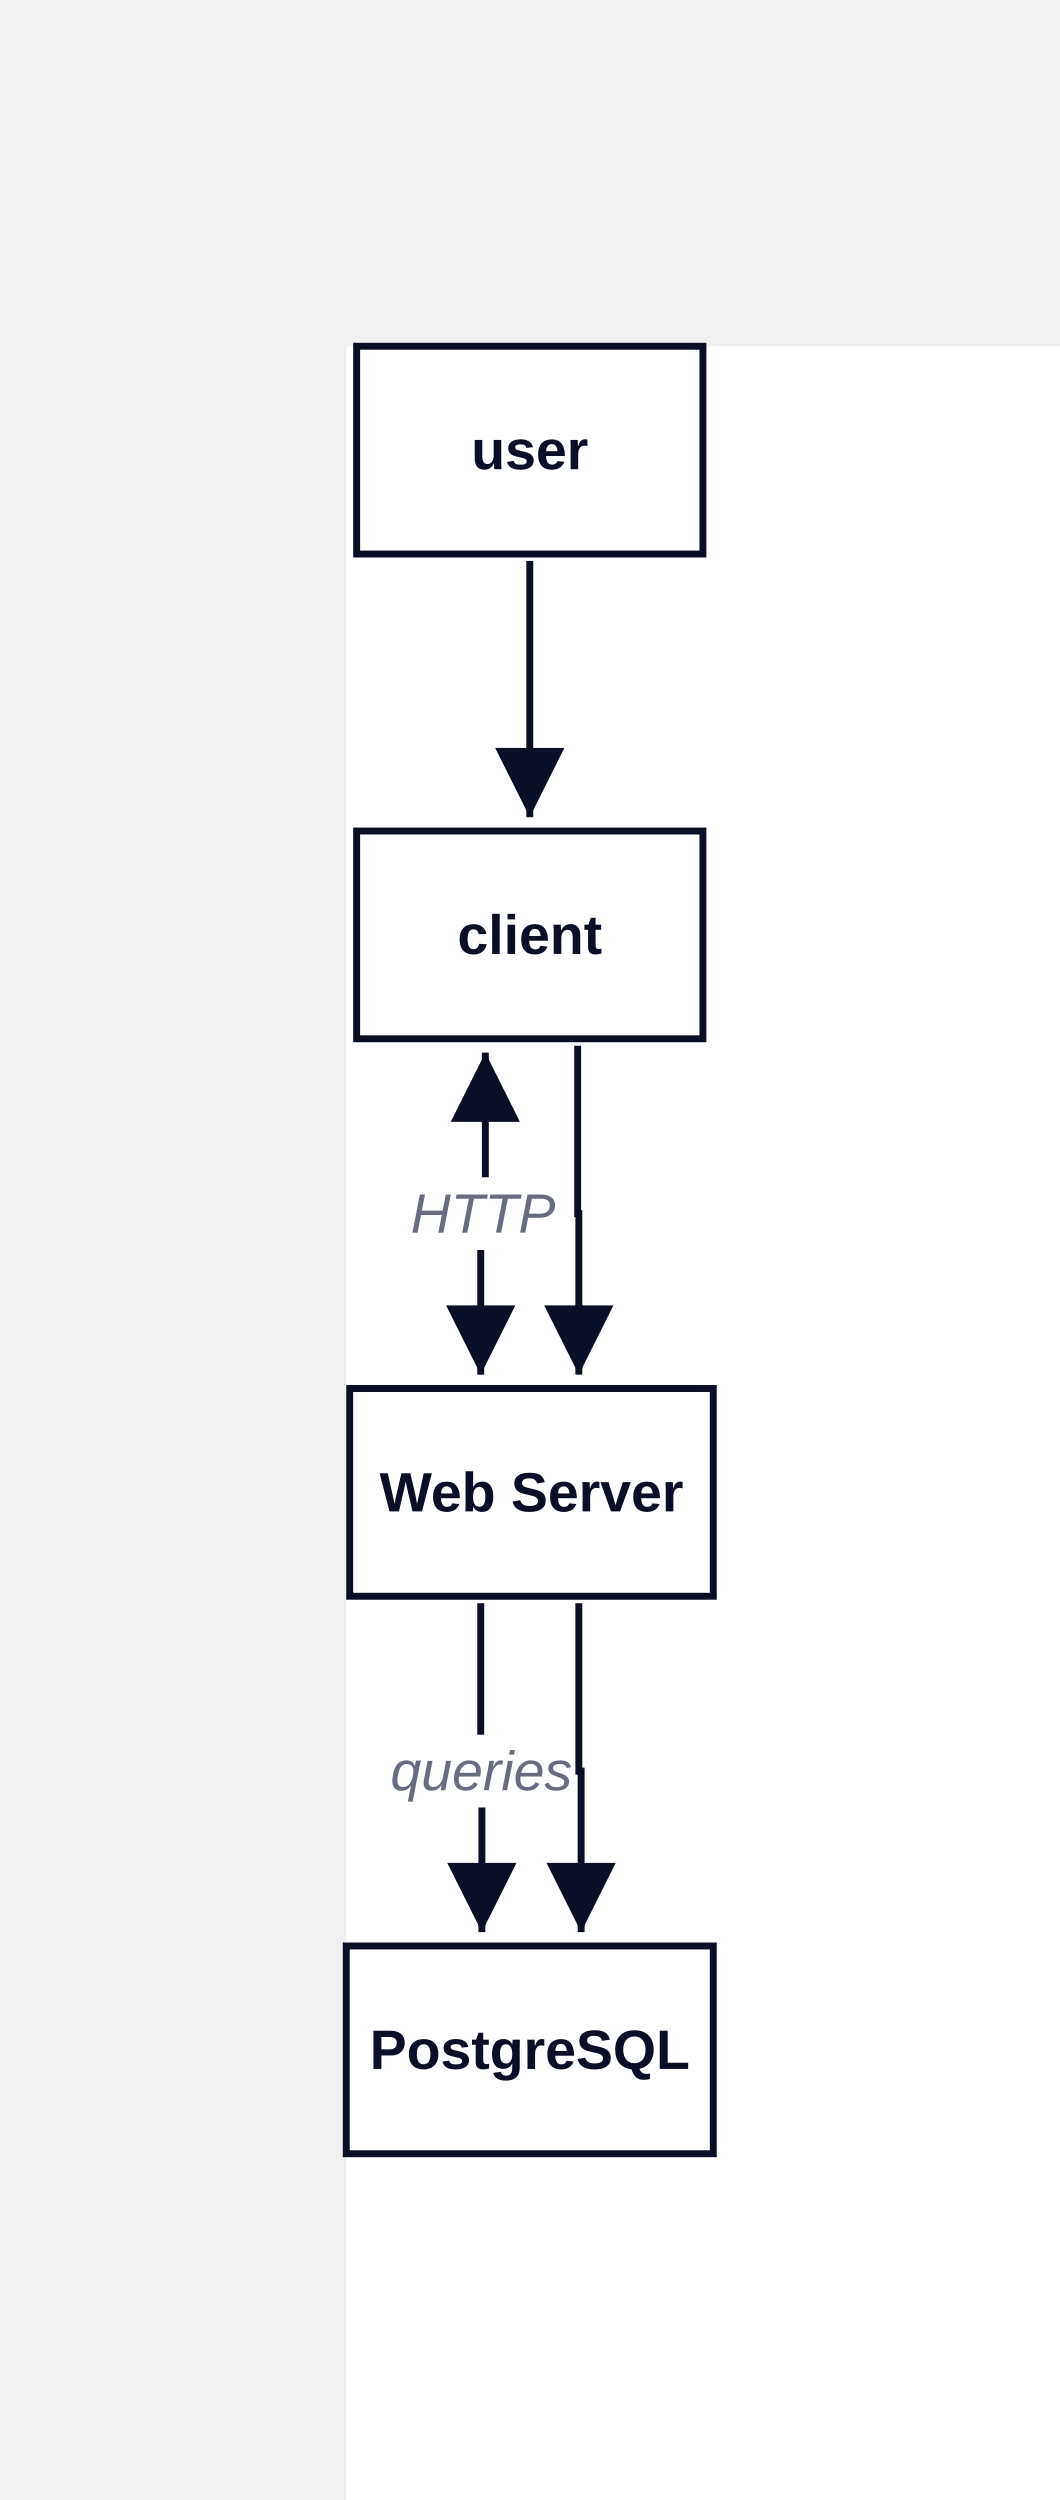
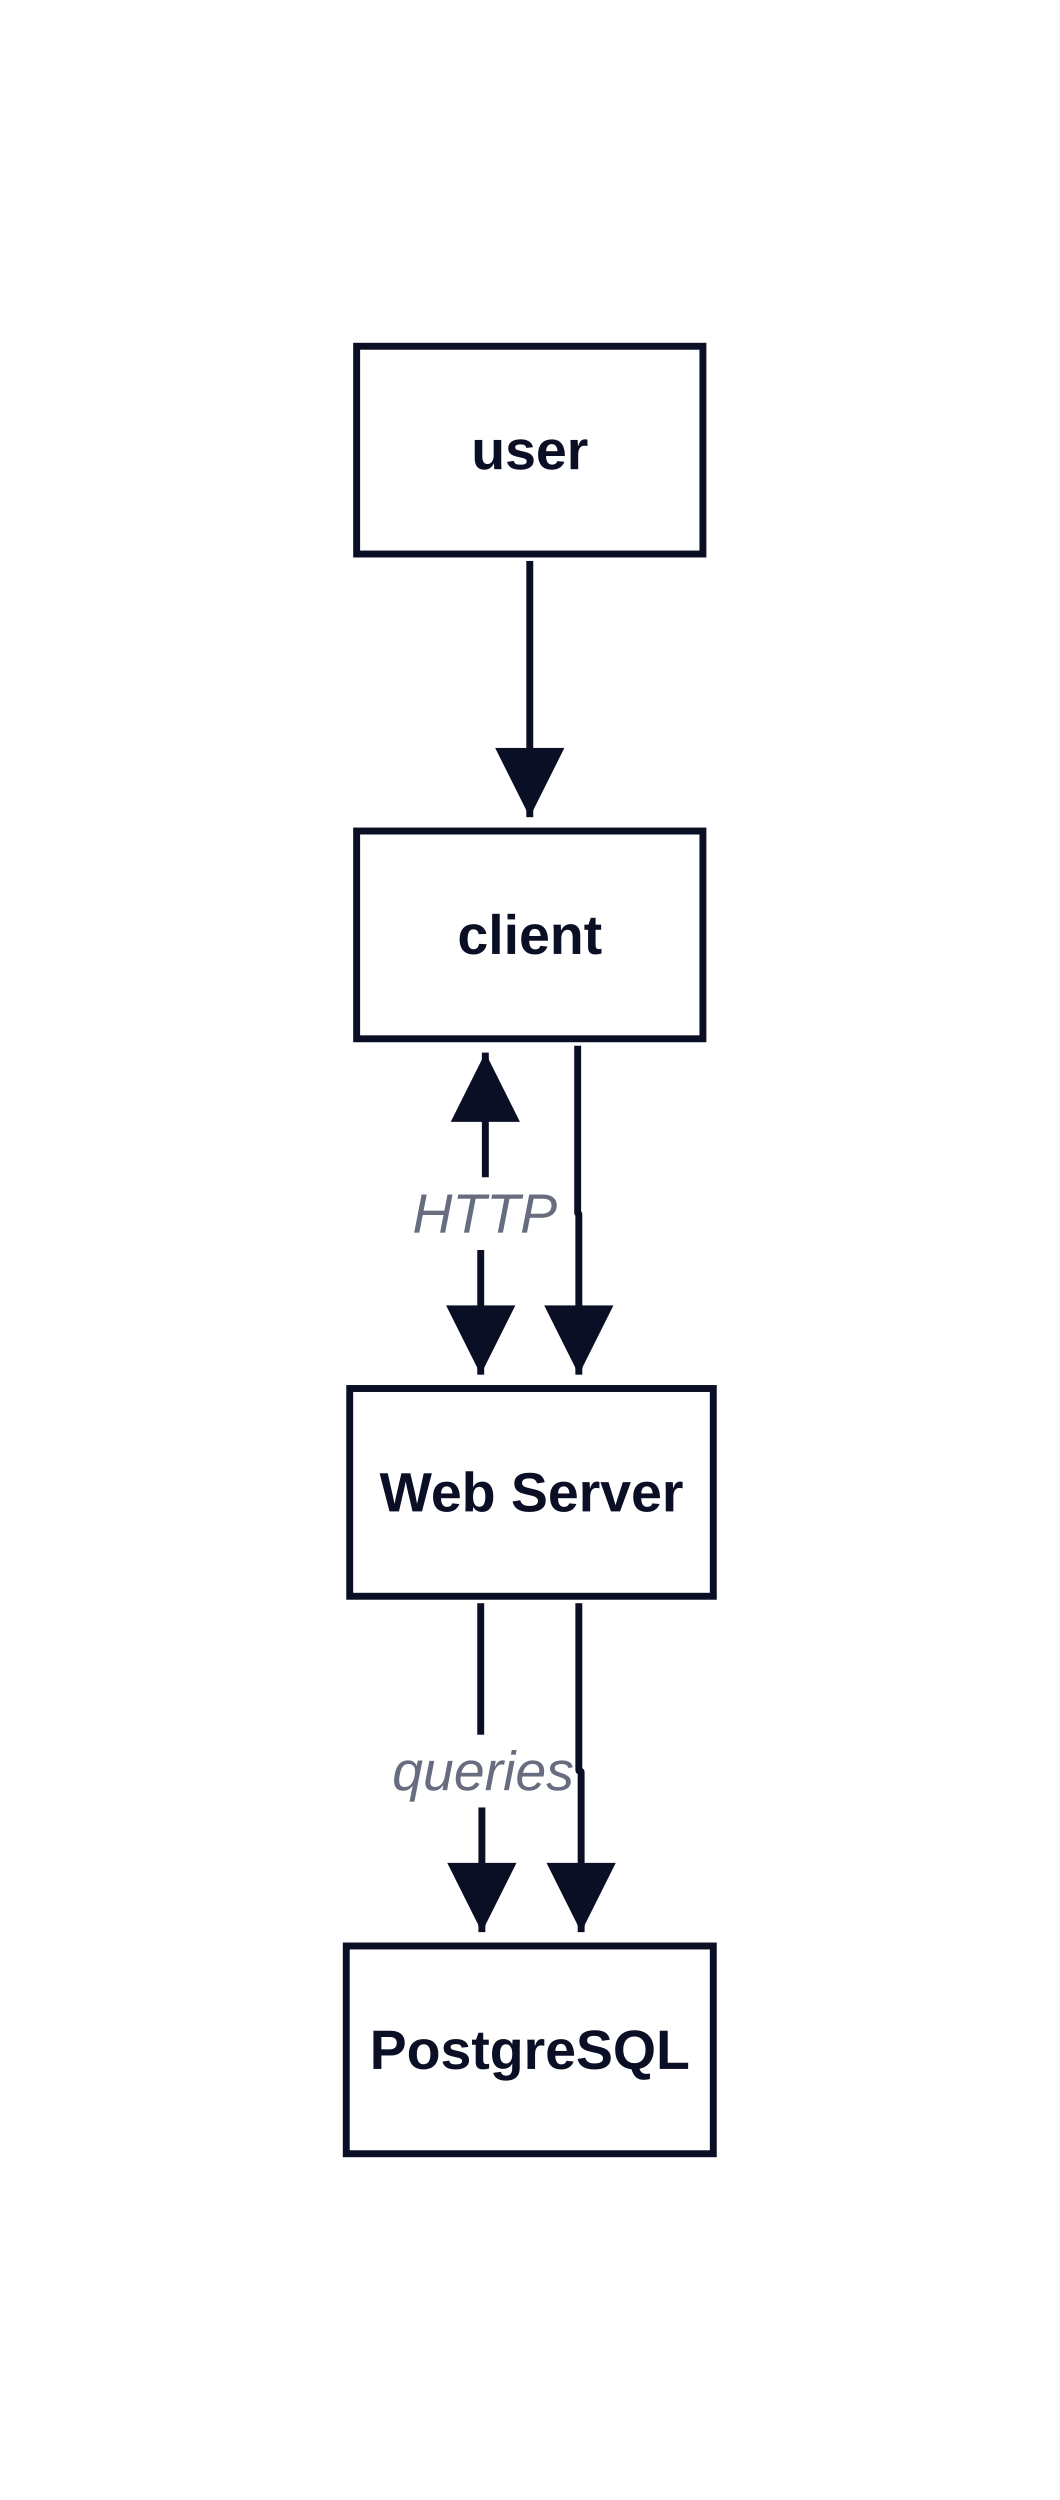
<svg xmlns="http://www.w3.org/2000/svg" width="306" height="722" viewBox="-100 -100 306 722" data-d2-version="0.1.0">
  <defs>
    <marker id="arrow-triangle" markerWidth="10" markerHeight="10" refX="10" refY="5" orient="auto" markerUnits="strokeWidth">
      <path d="M0,0 L10,5 L0,10 Z" fill="#0A0F25" />
    </marker>
    <marker id="arrow-triangle-reverse" markerWidth="10" markerHeight="10" refX="0" refY="5" orient="auto" markerUnits="strokeWidth">
      <path d="M10,0 L0,5 L10,10 Z" fill="#0A0F25" />
    </marker>
    <marker id="arrow-diamond" markerWidth="10" markerHeight="10" refX="10" refY="5" orient="auto" markerUnits="strokeWidth">
      <path d="M0,5 L5,0 L10,5 L5,10 Z" fill="#0A0F25" />
    </marker>
    <marker id="arrow-diamond-reverse" markerWidth="10" markerHeight="10" refX="0" refY="5" orient="auto" markerUnits="strokeWidth">
      <path d="M0,5 L5,0 L10,5 L5,10 Z" fill="#0A0F25" />
    </marker>
    <marker id="arrow-circle" markerWidth="10" markerHeight="10" refX="6" refY="5" orient="auto" markerUnits="strokeWidth">
      <circle cx="5" cy="5" r="4" fill="#0A0F25" />
    </marker>
    <marker id="arrow-circle-reverse" markerWidth="10" markerHeight="10" refX="4" refY="5" orient="auto" markerUnits="strokeWidth">
      <circle cx="5" cy="5" r="4" fill="#0A0F25" />
    </marker>
    <marker id="arrow-cf-one" markerWidth="10" markerHeight="10" refX="10" refY="5" orient="auto" markerUnits="strokeWidth">
      <line x1="10" y1="0" x2="10" y2="10" stroke="#0A0F25" stroke-width="2" />
    </marker>
    <marker id="arrow-cf-one-reverse" markerWidth="10" markerHeight="10" refX="0" refY="5" orient="auto" markerUnits="strokeWidth">
      <line x1="0" y1="0" x2="0" y2="10" stroke="#0A0F25" stroke-width="2" />
    </marker>
    <marker id="arrow-cf-many" markerWidth="10" markerHeight="10" refX="10" refY="5" orient="auto" markerUnits="strokeWidth">
      <path d="M0,5 L10,0 M0,5 L10,5 M0,5 L10,10" stroke="#0A0F25" stroke-width="2" fill="none" />
    </marker>
    <marker id="arrow-cf-many-reverse" markerWidth="10" markerHeight="10" refX="0" refY="5" orient="auto" markerUnits="strokeWidth">
      <path d="M10,5 L0,0 M10,5 L0,5 M10,5 L0,10" stroke="#0A0F25" stroke-width="2" fill="none" />
    </marker>
    <marker id="arrow-cf-one-required" markerWidth="10" markerHeight="10" refX="10" refY="5" orient="auto" markerUnits="strokeWidth">
      <line x1="10" y1="0" x2="10" y2="10" stroke="#0A0F25" stroke-width="2" />
      <line x1="7" y1="0" x2="7" y2="10" stroke="#0A0F25" stroke-width="2" />
    </marker>
    <marker id="arrow-cf-one-required-reverse" markerWidth="10" markerHeight="10" refX="0" refY="5" orient="auto" markerUnits="strokeWidth">
      <line x1="0" y1="0" x2="0" y2="10" stroke="#0A0F25" stroke-width="2" />
      <line x1="3" y1="0" x2="3" y2="10" stroke="#0A0F25" stroke-width="2" />
    </marker>
    <marker id="arrow-cf-many-required" markerWidth="10" markerHeight="10" refX="10" refY="5" orient="auto" markerUnits="strokeWidth">
      <path d="M0,5 L10,0 M0,5 L10,5 M0,5 L10,10" stroke="#0A0F25" stroke-width="2" fill="none" />
      <line x1="3" y1="0" x2="3" y2="10" stroke="#0A0F25" stroke-width="2" />
    </marker>
    <marker id="arrow-cf-many-required-reverse" markerWidth="10" markerHeight="10" refX="0" refY="5" orient="auto" markerUnits="strokeWidth">
      <path d="M10,5 L0,0 M10,5 L0,5 M10,5 L0,10" stroke="#0A0F25" stroke-width="2" fill="none" />
      <line x1="7" y1="0" x2="7" y2="10" stroke="#0A0F25" stroke-width="2" />
    </marker>
    <marker id="arrow-cf-one-optional" markerWidth="10" markerHeight="10" refX="10" refY="5" orient="auto" markerUnits="strokeWidth">
      <line x1="10" y1="0" x2="10" y2="10" stroke="#0A0F25" stroke-width="2" />
      <circle cx="7" cy="5" r="2" stroke="#0A0F25" stroke-width="2" fill="white" />
    </marker>
    <marker id="arrow-cf-one-optional-reverse" markerWidth="10" markerHeight="10" refX="0" refY="5" orient="auto" markerUnits="strokeWidth">
      <line x1="0" y1="0" x2="0" y2="10" stroke="#0A0F25" stroke-width="2" />
      <circle cx="3" cy="5" r="2" stroke="#0A0F25" stroke-width="2" fill="white" />
    </marker>
    <marker id="arrow-cf-many-optional" markerWidth="10" markerHeight="10" refX="10" refY="5" orient="auto" markerUnits="strokeWidth">
      <path d="M0,5 L10,0 M0,5 L10,5 M0,5 L10,10" stroke="#0A0F25" stroke-width="2" fill="none" />
      <circle cx="3" cy="5" r="2" stroke="#0A0F25" stroke-width="2" fill="white" />
    </marker>
    <marker id="arrow-cf-many-optional-reverse" markerWidth="10" markerHeight="10" refX="0" refY="5" orient="auto" markerUnits="strokeWidth">
      <path d="M10,5 L0,0 M10,5 L0,5 M10,5 L0,10" stroke="#0A0F25" stroke-width="2" fill="none" />
      <circle cx="7" cy="5" r="2" stroke="#0A0F25" stroke-width="2" fill="white" />
    </marker>
    <marker id="arrow-line" markerWidth="10" markerHeight="10" refX="10" refY="5" orient="auto" markerUnits="strokeWidth">
      <line x1="10" y1="0" x2="10" y2="10" stroke="#0A0F25" stroke-width="2" />
    </marker>
    <marker id="arrow-line-reverse" markerWidth="10" markerHeight="10" refX="0" refY="5" orient="auto" markerUnits="strokeWidth">
      <line x1="0" y1="0" x2="0" y2="10" stroke="#0A0F25" stroke-width="2" />
    </marker>
    <marker id="arrow-open" markerWidth="10" markerHeight="10" refX="10" refY="5" orient="auto" markerUnits="strokeWidth">
      <path d="M0,0 L10,5 L0,10" stroke="#0A0F25" stroke-width="2" fill="none" />
    </marker>
    <marker id="arrow-open-reverse" markerWidth="10" markerHeight="10" refX="0" refY="5" orient="auto" markerUnits="strokeWidth">
      <path d="M10,0 L0,5 L10,10" stroke="#0A0F25" stroke-width="2" fill="none" />
    </marker>
    <marker id="arrow" markerWidth="10" markerHeight="10" refX="10" refY="5" orient="auto" markerUnits="strokeWidth">
      <path d="M0,0 L10,5 L0,10 Z" fill="#0A0F25" />
    </marker>
    <marker id="arrow-reverse" markerWidth="10" markerHeight="10" refX="0" refY="5" orient="auto" markerUnits="strokeWidth">
      <path d="M10,0 L0,5 L10,10 Z" fill="#0A0F25" />
    </marker>
  </defs>
-   <rect width="100%" height="100%" fill="#FFFFFF" />
+   <rect x="-100" y="-100" width="306" height="722" rx="0" fill="#FFFFFF" stroke="none" stroke-width="0" />
  <g id="base-layer">
    <rect x="1" y="301" width="105" height="60" fill="#FFFFFF" stroke="#0A0F25" stroke-width="2" rx="0" ry="0" />
    <rect x="0" y="462" width="106" height="60" fill="#FFFFFF" stroke="#0A0F25" stroke-width="2" rx="0" ry="0" />
    <rect x="3" y="140" width="100" height="60" fill="#FFFFFF" stroke="#0A0F25" stroke-width="2" rx="0" ry="0" />
    <rect x="3" y="0" width="100" height="60" fill="#FFFFFF" stroke="#0A0F25" stroke-width="2" rx="0" ry="0" />
-     <path d="M 38.833 363 C 38.833 382.4 38.833 392.1 38.833 411.5 C 38.967 411.5 39.033 411.5 39.167 411.5 C 39.167 430.1 39.167 439.4 39.167 458" fill="none" stroke="#0A0F25" stroke-width="2" marker-end="url(#arrow-triangle)" />
-     <rect x="14.5" y="401" width="49" height="21" fill="#FFFFFF" stroke="none" stroke-width="1" rx="3" ry="3" />
-     <text x="39" y="417" text-anchor="middle" dominant-baseline="alphabetic" font-family="Arial, sans-serif" font-size="16" style="fill: #676C7E; font-style: italic">queries</text>
-     <path d="M 40.167 204 C 40.167 222.6 40.167 231.9 40.167 250.5 C 39.633 250.5 39.367 250.5 38.833 250.5 C 38.833 269.1 38.833 278.4 38.833 297" fill="none" stroke="#0A0F25" stroke-width="2" marker-start="url(#arrow-triangle-reverse)" marker-end="url(#arrow-triangle)" />
-     <rect x="21.5" y="240" width="36" height="21" fill="#FFFFFF" stroke="none" stroke-width="1" rx="3" ry="3" />
-     <text x="39.5" y="256" text-anchor="middle" dominant-baseline="alphabetic" font-family="Arial, sans-serif" font-size="16" style="fill: #676C7E; font-style: italic">HTTP</text>
-     <path d="M 53 62 C 53 91.6 53 106.4 53 136" fill="none" stroke="#0A0F25" stroke-width="2" marker-end="url(#arrow-triangle)" />
-     <path d="M 66.833 202 C 66.833 221.4 66.833 231.1 66.833 250.5 C 66.967 250.5 67.033 250.5 67.167 250.5 C 67.167 269.1 67.167 278.4 67.167 297" fill="none" stroke="#0A0F25" stroke-width="2" marker-end="url(#arrow-triangle)" />
-     <path d="M 67.167 363 C 67.167 382.4 67.167 392.1 67.167 411.5 C 67.433 411.5 67.567 411.5 67.833 411.5 C 67.833 430.1 67.833 439.4 67.833 458" fill="none" stroke="#0A0F25" stroke-width="2" marker-end="url(#arrow-triangle)" />
+     <path d="M 38.833 363 L 38.833 411.333 C 38.833 411.667 39.167 411.333 39.167 411.667 L 39.167 458" fill="none" stroke="#0A0F25" stroke-width="2" marker-end="url(#arrow-triangle)" />
+     <rect x="15" y="401" width="49" height="21" fill="#FFFFFF" stroke="none" stroke-width="1" rx="3" ry="3" />
+     <text x="39.5" y="417" text-anchor="middle" dominant-baseline="alphabetic" font-family="Arial, sans-serif" font-size="16" style="fill: #676C7E; font-style: italic">queries</text>
+     <path d="M 40.167 204 L 40.167 249.833 C 40.167 251.167 38.833 249.833 38.833 251.167 L 38.833 297" fill="none" stroke="#0A0F25" stroke-width="2" marker-start="url(#arrow-triangle-reverse)" marker-end="url(#arrow-triangle)" />
+     <rect x="22" y="240" width="36" height="21" fill="#FFFFFF" stroke="none" stroke-width="1" rx="3" ry="3" />
+     <text x="40" y="256" text-anchor="middle" dominant-baseline="alphabetic" font-family="Arial, sans-serif" font-size="16" style="fill: #676C7E; font-style: italic">HTTP</text>
+     <path d="M 53 62 L 53 136" fill="none" stroke="#0A0F25" stroke-width="2" marker-end="url(#arrow-triangle)" />
+     <path d="M 66.833 202 L 66.833 250.333 C 66.833 250.667 67.167 250.333 67.167 250.667 L 67.167 297" fill="none" stroke="#0A0F25" stroke-width="2" marker-end="url(#arrow-triangle)" />
+     <path d="M 67.167 363 L 67.167 411.167 C 67.167 411.833 67.833 411.167 67.833 411.833 L 67.833 458" fill="none" stroke="#0A0F25" stroke-width="2" marker-end="url(#arrow-triangle)" />
    <text x="53.5" y="336.5" text-anchor="middle" dominant-baseline="alphabetic" font-family="Arial, sans-serif" font-size="16" style="fill: #0A0F25; font-weight: 700">Web Server</text>
    <text x="53" y="497.5" text-anchor="middle" dominant-baseline="alphabetic" font-family="Arial, sans-serif" font-size="16" style="fill: #0A0F25; font-weight: 700">PostgreSQL</text>
    <text x="53" y="175.5" text-anchor="middle" dominant-baseline="alphabetic" font-family="Arial, sans-serif" font-size="16" style="fill: #0A0F25; font-weight: 700">client</text>
    <text x="53" y="35.5" text-anchor="middle" dominant-baseline="alphabetic" font-family="Arial, sans-serif" font-size="16" style="fill: #0A0F25; font-weight: 700">user</text>
  </g>
</svg>
